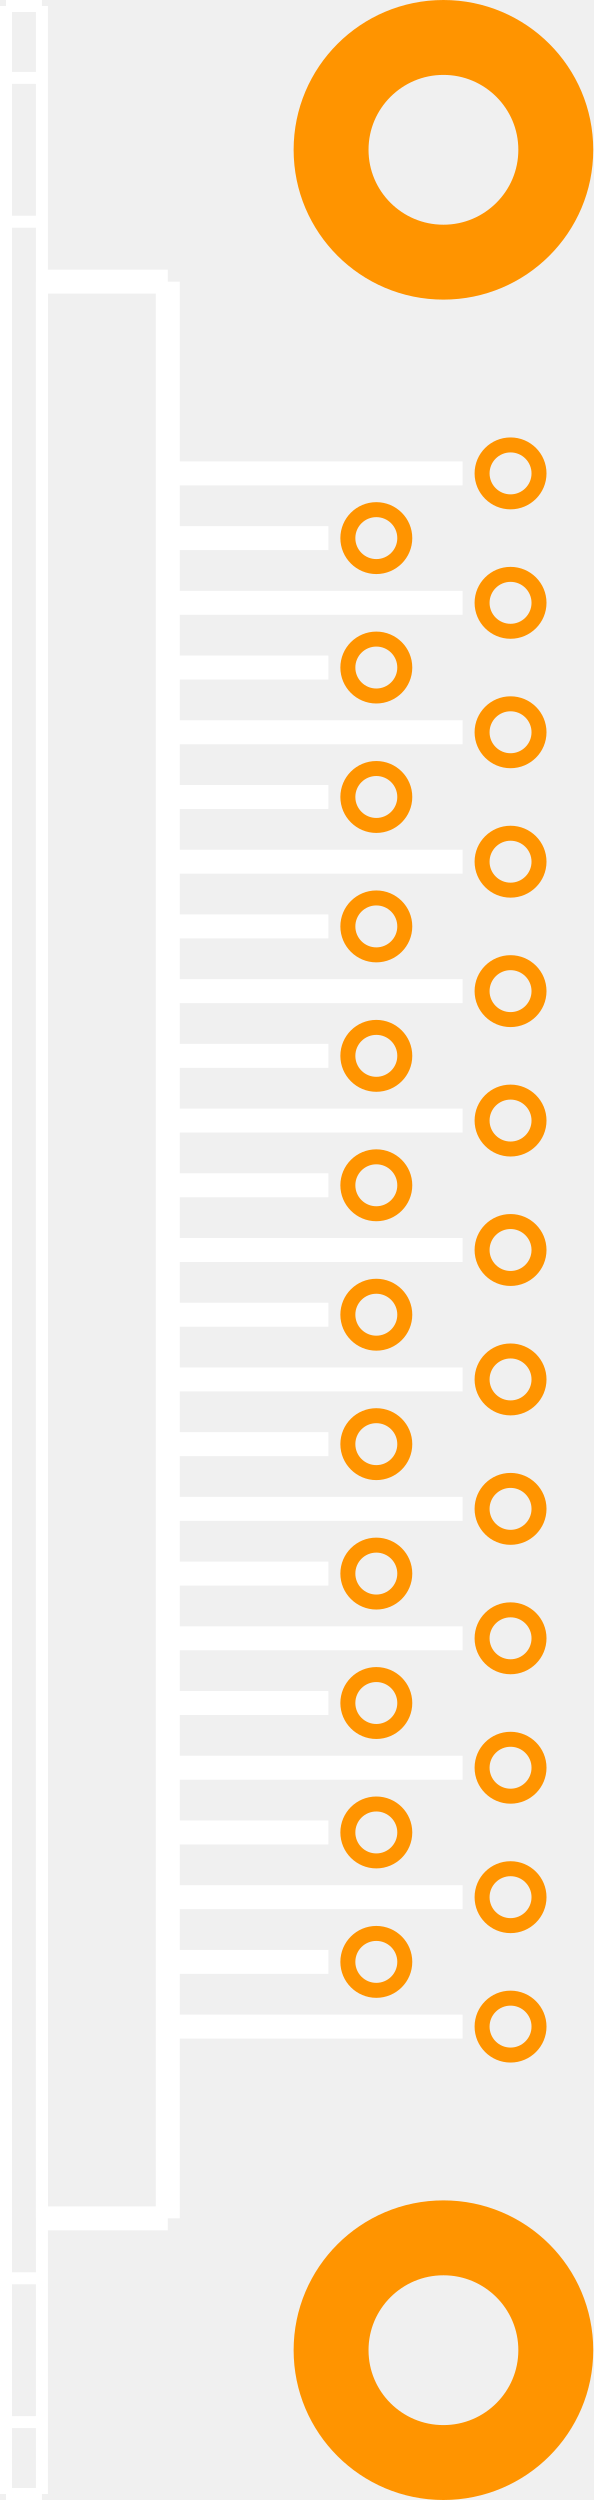
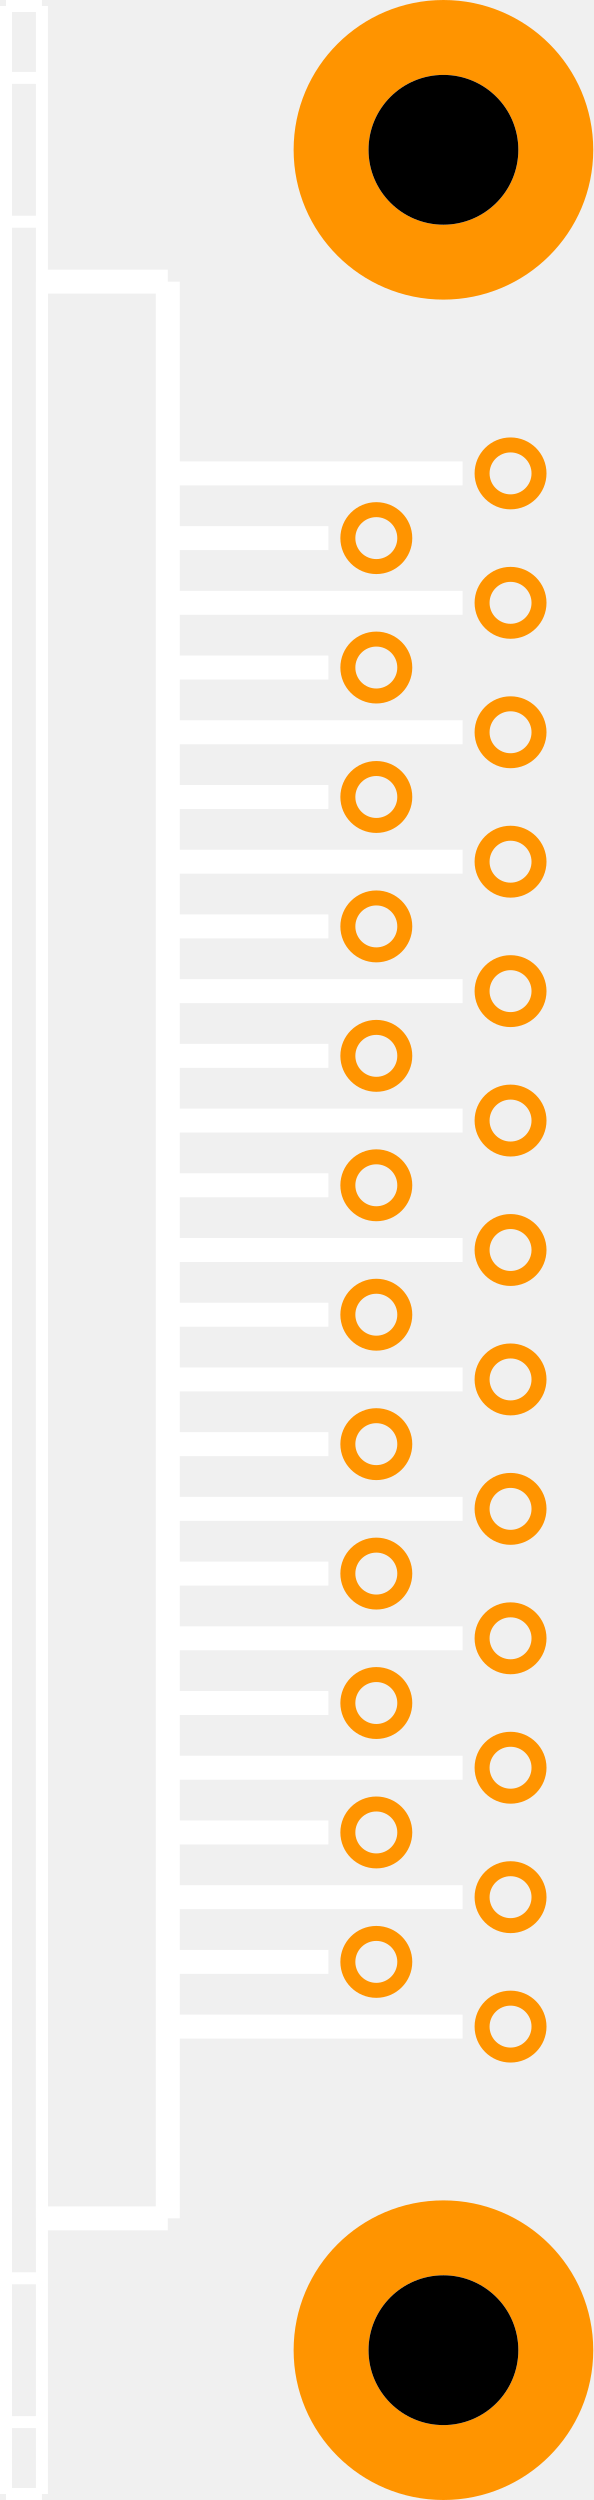
<svg xmlns="http://www.w3.org/2000/svg" version="1.2" baseProfile="tiny" x="0in" y="0in" width="0.495in" height="2.086in" viewBox="0 0 49500 208600">
  <g id="copper0">
    <g id="copper1">
      <circle fill="none" cx="42600" cy="39500" connectorname="1" stroke="#ff9400" r="2375" id="connector0pin" stroke-width="1250" />
      <circle fill="none" cx="42600" cy="50300" connectorname="2" stroke="#ff9400" r="2375" id="connector1pin" stroke-width="1250" />
      <circle fill="none" cx="42600" cy="61100" connectorname="3" stroke="#ff9400" r="2375" id="connector2pin" stroke-width="1250" />
      <circle fill="none" cx="42600" cy="71900" connectorname="4" stroke="#ff9400" r="2375" id="connector3pin" stroke-width="1250" />
      <circle fill="none" cx="42600" cy="82700" connectorname="5" stroke="#ff9400" r="2375" id="connector4pin" stroke-width="1250" />
      <circle fill="none" cx="42600" cy="93500" connectorname="6" stroke="#ff9400" r="2375" id="connector5pin" stroke-width="1250" />
      <circle fill="none" cx="42600" cy="104300" connectorname="7" stroke="#ff9400" r="2375" id="connector6pin" stroke-width="1250" />
      <circle fill="none" cx="42600" cy="115100" connectorname="8" stroke="#ff9400" r="2375" id="connector7pin" stroke-width="1250" />
      <circle fill="none" cx="42600" cy="125900" connectorname="9" stroke="#ff9400" r="2375" id="connector8pin" stroke-width="1250" />
      <circle fill="none" cx="42600" cy="136700" connectorname="10" stroke="#ff9400" r="2375" id="connector9pin" stroke-width="1250" />
      <circle fill="none" cx="42600" cy="147500" connectorname="11" stroke="#ff9400" r="2375" id="connector10pin" stroke-width="1250" />
      <circle fill="none" cx="42600" cy="158300" connectorname="12" stroke="#ff9400" r="2375" id="connector11pin" stroke-width="1250" />
      <circle fill="none" cx="42600" cy="169100" connectorname="13" stroke="#ff9400" r="2375" id="connector12pin" stroke-width="1250" />
      <circle fill="none" cx="31400" cy="44900" connectorname="14" stroke="#ff9400" r="2375" id="connector13pin" stroke-width="1250" />
      <circle fill="none" cx="31400" cy="55700" connectorname="15" stroke="#ff9400" r="2375" id="connector14pin" stroke-width="1250" />
      <circle fill="none" cx="31400" cy="66500" connectorname="16" stroke="#ff9400" r="2375" id="connector15pin" stroke-width="1250" />
      <circle fill="none" cx="31400" cy="77300" connectorname="17" stroke="#ff9400" r="2375" id="connector16pin" stroke-width="1250" />
      <circle fill="none" cx="31400" cy="88100" connectorname="18" stroke="#ff9400" r="2375" id="connector17pin" stroke-width="1250" />
      <circle fill="none" cx="31400" cy="98900" connectorname="19" stroke="#ff9400" r="2375" id="connector18pin" stroke-width="1250" />
      <circle fill="none" cx="31400" cy="109700" connectorname="20" stroke="#ff9400" r="2375" id="connector19pin" stroke-width="1250" />
      <circle fill="none" cx="31400" cy="120500" connectorname="21" stroke="#ff9400" r="2375" id="connector20pin" stroke-width="1250" />
      <circle fill="none" cx="31400" cy="131300" connectorname="22" stroke="#ff9400" r="2375" id="connector21pin" stroke-width="1250" />
      <circle fill="none" cx="31400" cy="142100" connectorname="23" stroke="#ff9400" r="2375" id="connector22pin" stroke-width="1250" />
      <circle fill="none" cx="31400" cy="152900" connectorname="24" stroke="#ff9400" r="2375" id="connector23pin" stroke-width="1250" />
      <circle fill="none" cx="31400" cy="163700" connectorname="25" stroke="#ff9400" r="2375" id="connector24pin" stroke-width="1250" />
-       <circle fill="none" cx="37000" cy="12500" connectorname="C1" stroke="#ff9400" r="9375" id="nonconn0" stroke-width="6250" />
-       <circle fill="none" cx="37000" cy="196100" connectorname="C2" stroke="#ff9400" r="9375" id="nonconn1" stroke-width="6250" />
+       <circle fill="none" cx="37000" cy="12500" stroke="#ff9400" r="9375" stroke-width="6250" />
+       <circle fill="none" cx="37000" cy="196100" stroke="#ff9400" r="9375" stroke-width="6250" />
+       <circle fill="black" cx="37000" cy="12500" stroke="black" r="6250" id="nonconn0" stroke-width="0" />
+       <circle fill="black" cx="37000" cy="196100" stroke="black" r="6250" id="nonconn1" stroke-width="0" />
    </g>
  </g>
  <g id="silkscreen">
    <line fill="none" stroke="white" y1="500" x1="500" y2="500" stroke-width="1000" x2="3500" />
    <line fill="none" stroke="white" y1="500" x1="3500" y2="208100" stroke-width="1000" x2="3500" />
    <line fill="none" stroke="white" y1="208100" x1="3500" y2="208100" stroke-width="1000" x2="500" />
    <line fill="none" stroke="white" y1="208100" x1="500" y2="500" stroke-width="1000" x2="500" />
    <line fill="none" stroke="white" y1="6500" x1="500" y2="6500" stroke-width="1000" x2="3500" />
    <line fill="none" stroke="white" y1="18500" x1="500" y2="18500" stroke-width="1000" x2="3500" />
    <line fill="none" stroke="white" y1="202100" x1="500" y2="202100" stroke-width="1000" x2="3500" />
    <line fill="none" stroke="white" y1="190100" x1="500" y2="190100" stroke-width="1000" x2="3500" />
    <line fill="none" stroke="white" y1="23500" x1="3500" y2="23500" stroke-width="2000" x2="14000" />
    <line fill="none" stroke="white" y1="23500" x1="14000" y2="185100" stroke-width="2000" x2="14000" />
    <line fill="none" stroke="white" y1="185100" x1="14000" y2="185100" stroke-width="2000" x2="3500" />
    <line fill="none" stroke="white" y1="185100" x1="3500" y2="23500" stroke-width="1000" x2="3500" />
    <line fill="none" stroke="white" y1="39500" x1="38600" y2="39500" stroke-width="2000" x2="14000" />
    <line fill="none" stroke="white" y1="50300" x1="38600" y2="50300" stroke-width="2000" x2="14000" />
    <line fill="none" stroke="white" y1="61100" x1="38600" y2="61100" stroke-width="2000" x2="14000" />
    <line fill="none" stroke="white" y1="71900" x1="38600" y2="71900" stroke-width="2000" x2="14000" />
    <line fill="none" stroke="white" y1="82700" x1="38600" y2="82700" stroke-width="2000" x2="14000" />
    <line fill="none" stroke="white" y1="93500" x1="38600" y2="93500" stroke-width="2000" x2="14000" />
    <line fill="none" stroke="white" y1="104300" x1="38600" y2="104300" stroke-width="2000" x2="14000" />
    <line fill="none" stroke="white" y1="115100" x1="38600" y2="115100" stroke-width="2000" x2="14000" />
    <line fill="none" stroke="white" y1="125900" x1="38600" y2="125900" stroke-width="2000" x2="14000" />
    <line fill="none" stroke="white" y1="136700" x1="38600" y2="136700" stroke-width="2000" x2="14000" />
    <line fill="none" stroke="white" y1="147500" x1="38600" y2="147500" stroke-width="2000" x2="14000" />
    <line fill="none" stroke="white" y1="158300" x1="38600" y2="158300" stroke-width="2000" x2="14000" />
    <line fill="none" stroke="white" y1="169100" x1="38600" y2="169100" stroke-width="2000" x2="14000" />
    <line fill="none" stroke="white" y1="44900" x1="27400" y2="44900" stroke-width="2000" x2="14000" />
    <line fill="none" stroke="white" y1="55700" x1="27400" y2="55700" stroke-width="2000" x2="14000" />
    <line fill="none" stroke="white" y1="66500" x1="27400" y2="66500" stroke-width="2000" x2="14000" />
    <line fill="none" stroke="white" y1="77300" x1="27400" y2="77300" stroke-width="2000" x2="14000" />
    <line fill="none" stroke="white" y1="88100" x1="27400" y2="88100" stroke-width="2000" x2="14000" />
    <line fill="none" stroke="white" y1="98900" x1="27400" y2="98900" stroke-width="2000" x2="14000" />
    <line fill="none" stroke="white" y1="109700" x1="27400" y2="109700" stroke-width="2000" x2="14000" />
    <line fill="none" stroke="white" y1="120500" x1="27400" y2="120500" stroke-width="2000" x2="14000" />
    <line fill="none" stroke="white" y1="131300" x1="27400" y2="131300" stroke-width="2000" x2="14000" />
    <line fill="none" stroke="white" y1="142100" x1="27400" y2="142100" stroke-width="2000" x2="14000" />
    <line fill="none" stroke="white" y1="152900" x1="27400" y2="152900" stroke-width="2000" x2="14000" />
    <line fill="none" stroke="white" y1="163700" x1="27400" y2="163700" stroke-width="2000" x2="14000" />
  </g>
</svg>
